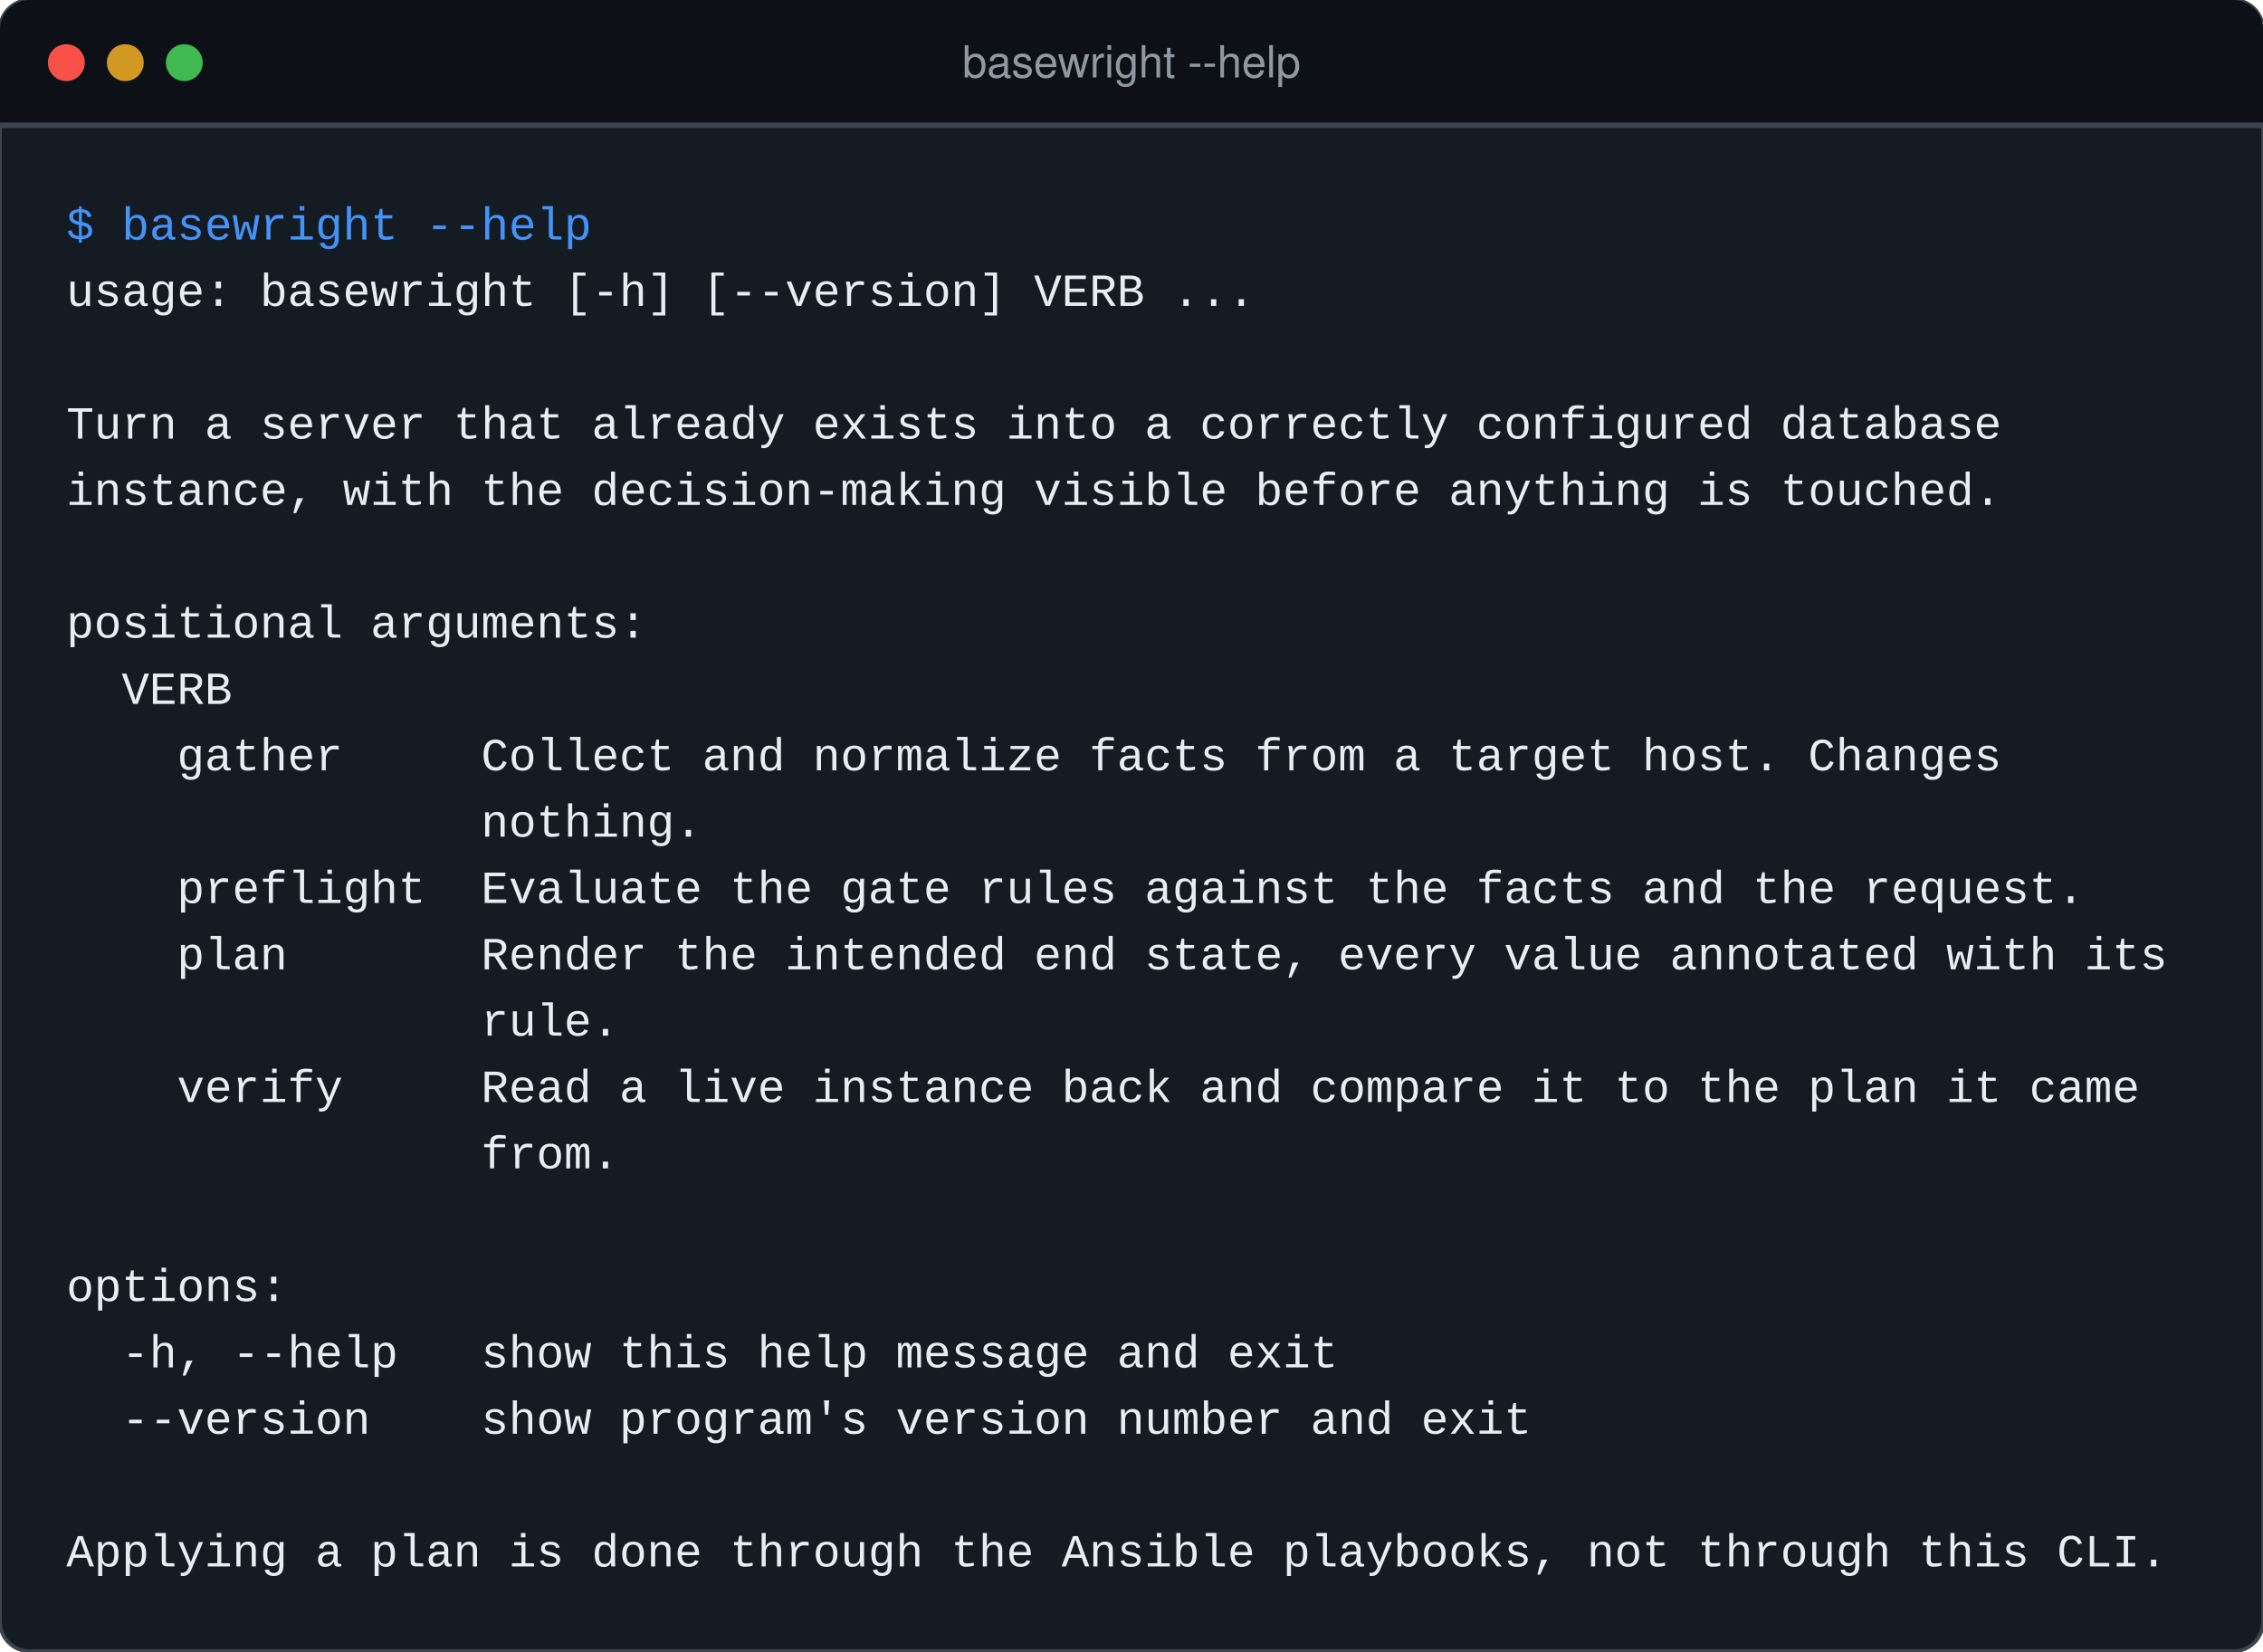
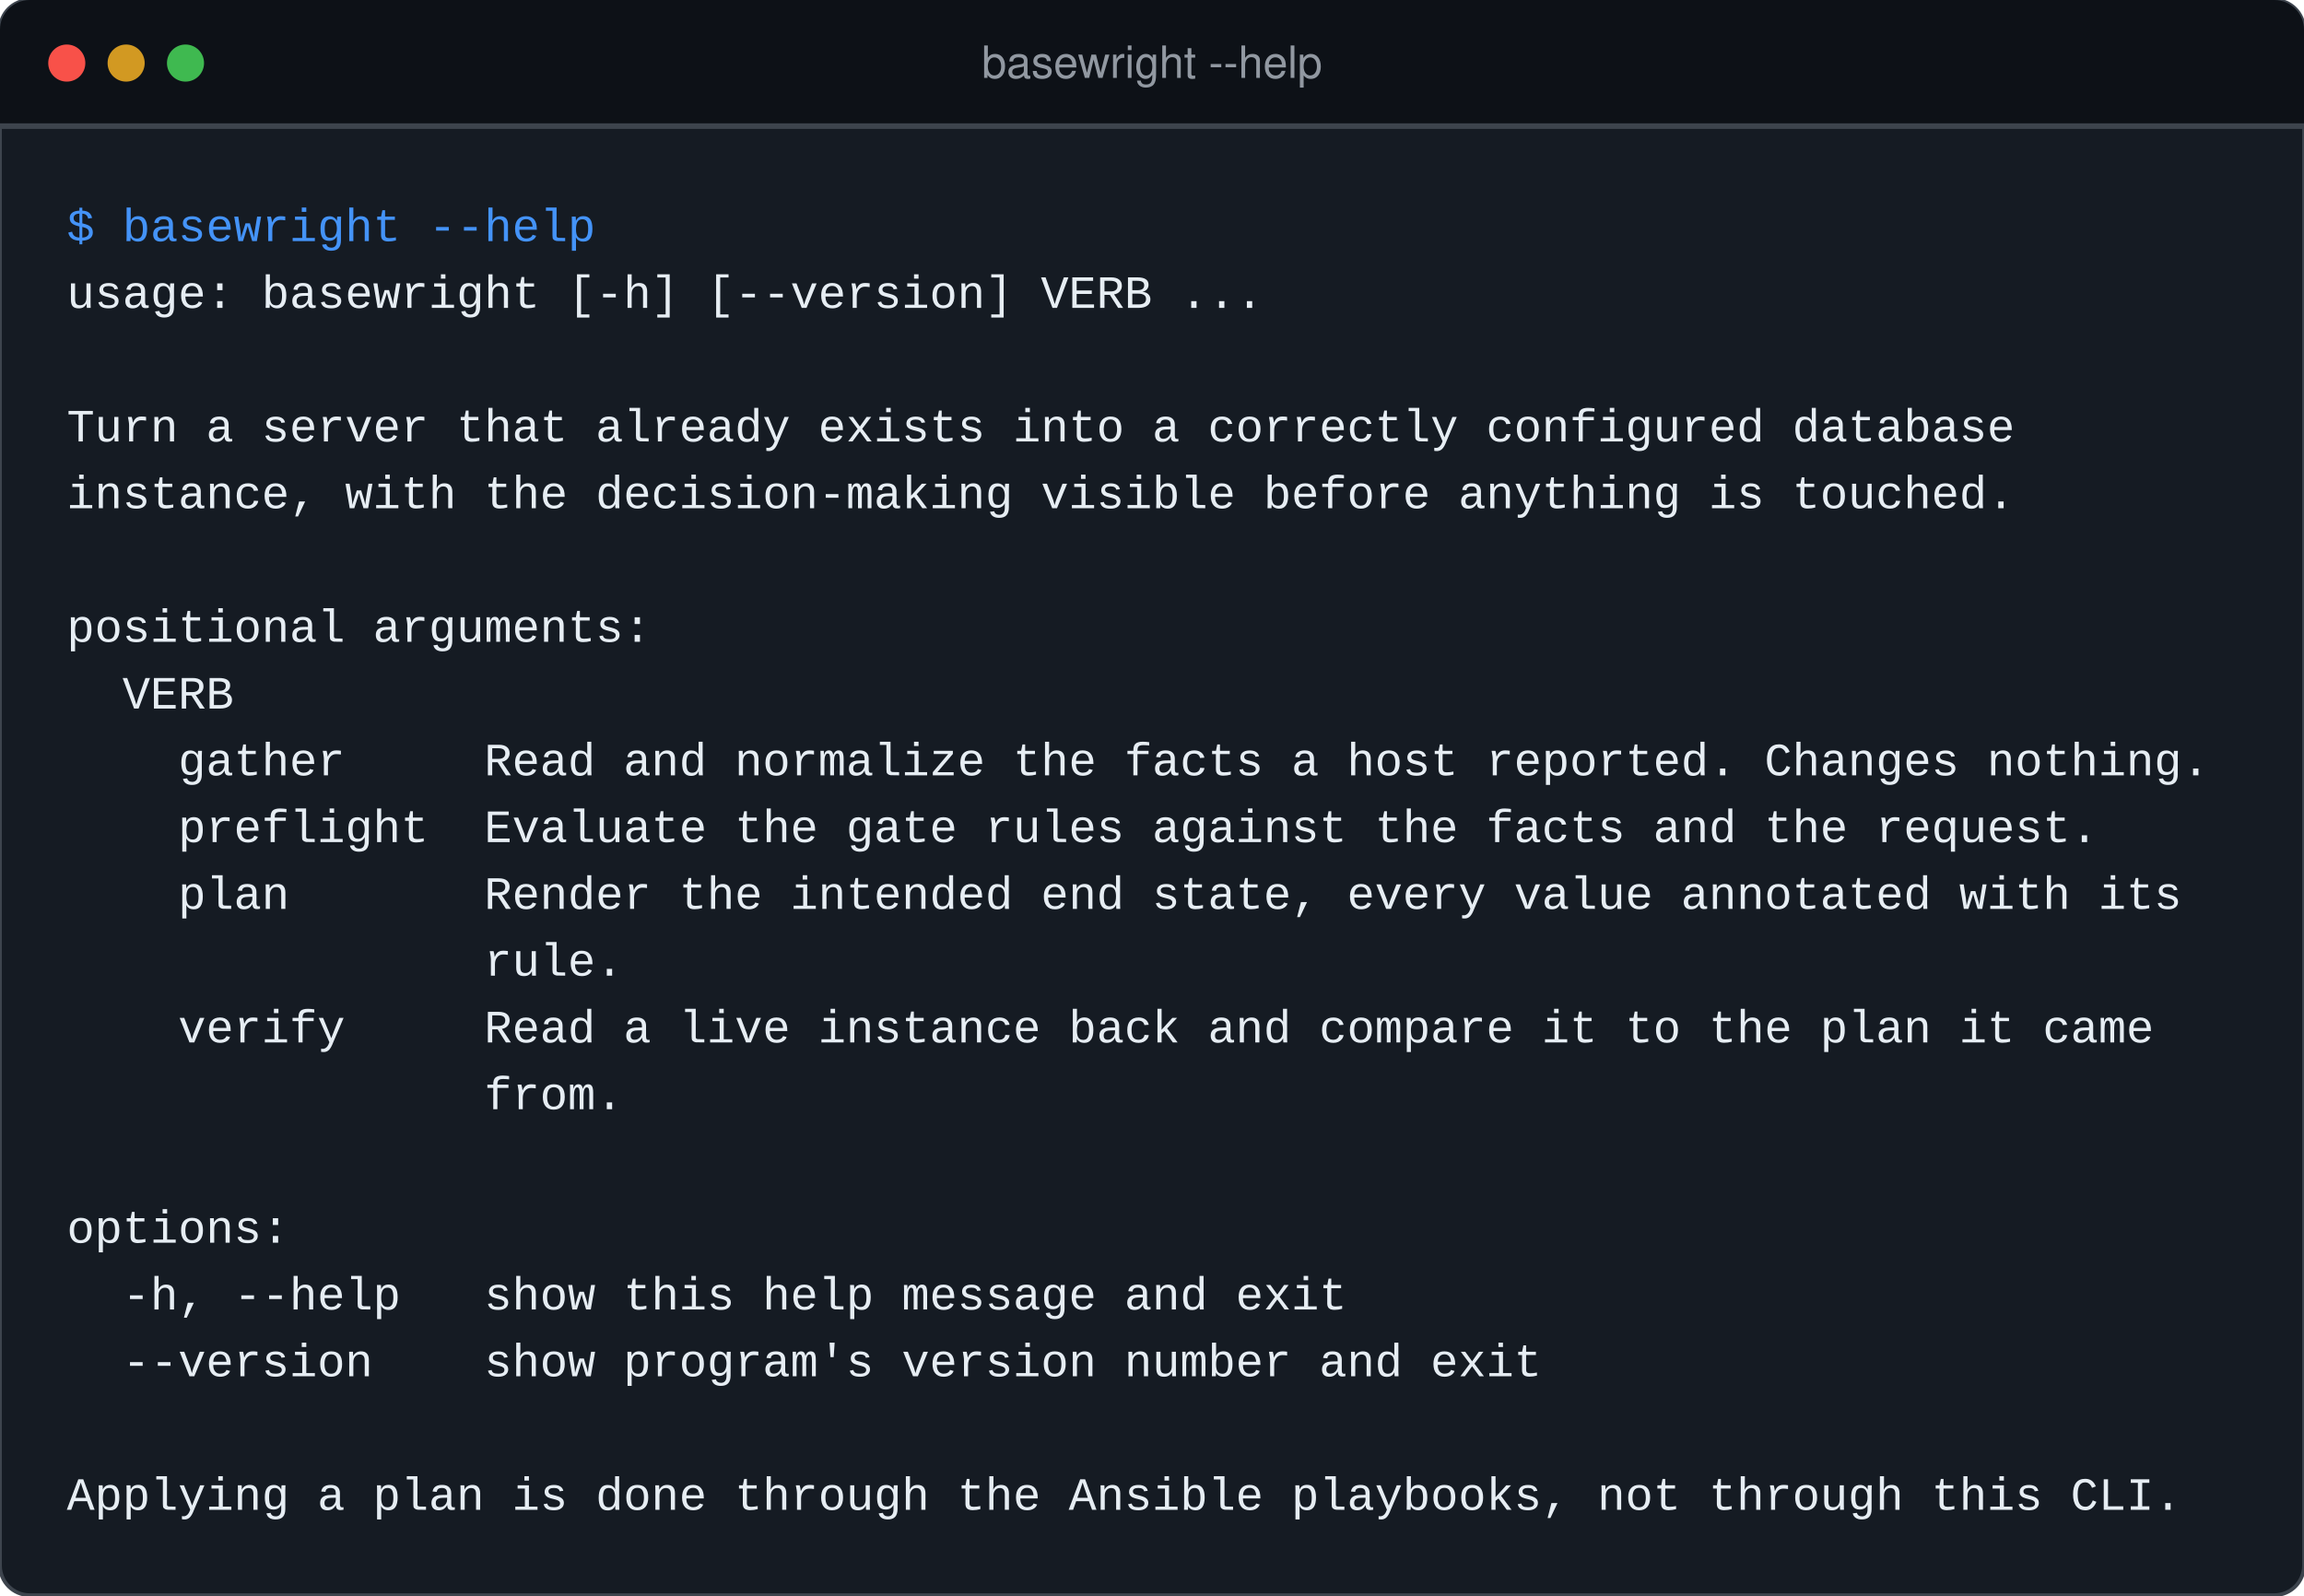
- <svg xmlns="http://www.w3.org/2000/svg" width="614" height="448" viewBox="0 0 614 448" role="img">
+ <svg xmlns="http://www.w3.org/2000/svg" width="621" height="430" viewBox="0 0 621 430" role="img">
  <defs>
    <marker id="arrow" viewBox="0 0 10 10" refX="9" refY="5" markerWidth="6" markerHeight="6" orient="auto">
      <path d="M 0 0 L 10 5 L 0 10 z" fill="context-stroke" />
    </marker>
  </defs>
-   <rect x="0" y="0" width="614" height="448" rx="8" fill="#151b23" stroke="#3d444d" stroke-width="1" />
-   <rect x="0" y="0" width="614" height="34" rx="8" fill="#0d1117" stroke="none" stroke-width="1" />
-   <rect x="0" y="26" width="614" height="8" fill="#0d1117" />
-   <line x1="0" y1="34" x2="614" y2="34" stroke="#3d444d" stroke-width="1.5" />
+   <rect x="0" y="0" width="621" height="430" rx="8" fill="#151b23" stroke="#3d444d" stroke-width="1" />
+   <rect x="0" y="0" width="621" height="34" rx="8" fill="#0d1117" stroke="none" stroke-width="1" />
+   <rect x="0" y="26" width="621" height="8" fill="#0d1117" />
+   <line x1="0" y1="34" x2="621" y2="34" stroke="#3d444d" stroke-width="1.5" />
  <circle cx="18" cy="17.0" r="5" fill="#f85149" />
  <circle cx="34" cy="17.0" r="5" fill="#d29922" />
  <circle cx="50" cy="17.0" r="5" fill="#3fb950" />
-   <text x="307.0" y="21.0" fill="#9198a1" font-family="-apple-system, BlinkMacSystemFont, 'Segoe UI', Helvetica, Arial, sans-serif" font-size="12" font-weight="normal" text-anchor="middle" letter-spacing="normal" xml:space="preserve">basewright --help</text>
+   <text x="310.5" y="21.0" fill="#9198a1" font-family="-apple-system, BlinkMacSystemFont, 'Segoe UI', Helvetica, Arial, sans-serif" font-size="12" font-weight="normal" text-anchor="middle" letter-spacing="normal" xml:space="preserve">basewright --help</text>
  <text x="18" y="65" fill="#4493f8" font-family="ui-monospace, SFMono-Regular, Menlo, Consolas, 'Liberation Mono', monospace" font-size="12.5" font-weight="normal" text-anchor="start" letter-spacing="normal" xml:space="preserve">$ basewright --help</text>
  <text x="18" y="83" fill="#e6edf3" font-family="ui-monospace, SFMono-Regular, Menlo, Consolas, 'Liberation Mono', monospace" font-size="12.5" font-weight="normal" text-anchor="start" letter-spacing="normal" xml:space="preserve">usage: basewright [-h] [--version] VERB ...</text>
  <text x="18" y="101" fill="#e6edf3" font-family="ui-monospace, SFMono-Regular, Menlo, Consolas, 'Liberation Mono', monospace" font-size="12.5" font-weight="normal" text-anchor="start" letter-spacing="normal" xml:space="preserve" />
  <text x="18" y="119" fill="#e6edf3" font-family="ui-monospace, SFMono-Regular, Menlo, Consolas, 'Liberation Mono', monospace" font-size="12.5" font-weight="normal" text-anchor="start" letter-spacing="normal" xml:space="preserve">Turn a server that already exists into a correctly configured database</text>
  <text x="18" y="137" fill="#e6edf3" font-family="ui-monospace, SFMono-Regular, Menlo, Consolas, 'Liberation Mono', monospace" font-size="12.5" font-weight="normal" text-anchor="start" letter-spacing="normal" xml:space="preserve">instance, with the decision-making visible before anything is touched.</text>
  <text x="18" y="155" fill="#e6edf3" font-family="ui-monospace, SFMono-Regular, Menlo, Consolas, 'Liberation Mono', monospace" font-size="12.5" font-weight="normal" text-anchor="start" letter-spacing="normal" xml:space="preserve" />
  <text x="18" y="173" fill="#e6edf3" font-family="ui-monospace, SFMono-Regular, Menlo, Consolas, 'Liberation Mono', monospace" font-size="12.5" font-weight="normal" text-anchor="start" letter-spacing="normal" xml:space="preserve">positional arguments:</text>
  <text x="18" y="191" fill="#e6edf3" font-family="ui-monospace, SFMono-Regular, Menlo, Consolas, 'Liberation Mono', monospace" font-size="12.5" font-weight="normal" text-anchor="start" letter-spacing="normal" xml:space="preserve">  VERB</text>
-   <text x="18" y="209" fill="#e6edf3" font-family="ui-monospace, SFMono-Regular, Menlo, Consolas, 'Liberation Mono', monospace" font-size="12.5" font-weight="normal" text-anchor="start" letter-spacing="normal" xml:space="preserve">    gather     Collect and normalize facts from a target host. Changes</text>
-   <text x="18" y="227" fill="#e6edf3" font-family="ui-monospace, SFMono-Regular, Menlo, Consolas, 'Liberation Mono', monospace" font-size="12.5" font-weight="normal" text-anchor="start" letter-spacing="normal" xml:space="preserve">               nothing.</text>
-   <text x="18" y="245" fill="#e6edf3" font-family="ui-monospace, SFMono-Regular, Menlo, Consolas, 'Liberation Mono', monospace" font-size="12.5" font-weight="normal" text-anchor="start" letter-spacing="normal" xml:space="preserve">    preflight  Evaluate the gate rules against the facts and the request.</text>
-   <text x="18" y="263" fill="#e6edf3" font-family="ui-monospace, SFMono-Regular, Menlo, Consolas, 'Liberation Mono', monospace" font-size="12.5" font-weight="normal" text-anchor="start" letter-spacing="normal" xml:space="preserve">    plan       Render the intended end state, every value annotated with its</text>
-   <text x="18" y="281" fill="#e6edf3" font-family="ui-monospace, SFMono-Regular, Menlo, Consolas, 'Liberation Mono', monospace" font-size="12.5" font-weight="normal" text-anchor="start" letter-spacing="normal" xml:space="preserve">               rule.</text>
-   <text x="18" y="299" fill="#e6edf3" font-family="ui-monospace, SFMono-Regular, Menlo, Consolas, 'Liberation Mono', monospace" font-size="12.5" font-weight="normal" text-anchor="start" letter-spacing="normal" xml:space="preserve">    verify     Read a live instance back and compare it to the plan it came</text>
-   <text x="18" y="317" fill="#e6edf3" font-family="ui-monospace, SFMono-Regular, Menlo, Consolas, 'Liberation Mono', monospace" font-size="12.5" font-weight="normal" text-anchor="start" letter-spacing="normal" xml:space="preserve">               from.</text>
-   <text x="18" y="335" fill="#e6edf3" font-family="ui-monospace, SFMono-Regular, Menlo, Consolas, 'Liberation Mono', monospace" font-size="12.5" font-weight="normal" text-anchor="start" letter-spacing="normal" xml:space="preserve" />
-   <text x="18" y="353" fill="#e6edf3" font-family="ui-monospace, SFMono-Regular, Menlo, Consolas, 'Liberation Mono', monospace" font-size="12.5" font-weight="normal" text-anchor="start" letter-spacing="normal" xml:space="preserve">options:</text>
-   <text x="18" y="371" fill="#e6edf3" font-family="ui-monospace, SFMono-Regular, Menlo, Consolas, 'Liberation Mono', monospace" font-size="12.5" font-weight="normal" text-anchor="start" letter-spacing="normal" xml:space="preserve">  -h, --help   show this help message and exit</text>
-   <text x="18" y="389" fill="#e6edf3" font-family="ui-monospace, SFMono-Regular, Menlo, Consolas, 'Liberation Mono', monospace" font-size="12.5" font-weight="normal" text-anchor="start" letter-spacing="normal" xml:space="preserve">  --version    show program's version number and exit</text>
-   <text x="18" y="407" fill="#e6edf3" font-family="ui-monospace, SFMono-Regular, Menlo, Consolas, 'Liberation Mono', monospace" font-size="12.5" font-weight="normal" text-anchor="start" letter-spacing="normal" xml:space="preserve" />
-   <text x="18" y="425" fill="#e6edf3" font-family="ui-monospace, SFMono-Regular, Menlo, Consolas, 'Liberation Mono', monospace" font-size="12.5" font-weight="normal" text-anchor="start" letter-spacing="normal" xml:space="preserve">Applying a plan is done through the Ansible playbooks, not through this CLI.</text>
+   <text x="18" y="209" fill="#e6edf3" font-family="ui-monospace, SFMono-Regular, Menlo, Consolas, 'Liberation Mono', monospace" font-size="12.5" font-weight="normal" text-anchor="start" letter-spacing="normal" xml:space="preserve">    gather     Read and normalize the facts a host reported. Changes nothing.</text>
+   <text x="18" y="227" fill="#e6edf3" font-family="ui-monospace, SFMono-Regular, Menlo, Consolas, 'Liberation Mono', monospace" font-size="12.5" font-weight="normal" text-anchor="start" letter-spacing="normal" xml:space="preserve">    preflight  Evaluate the gate rules against the facts and the request.</text>
+   <text x="18" y="245" fill="#e6edf3" font-family="ui-monospace, SFMono-Regular, Menlo, Consolas, 'Liberation Mono', monospace" font-size="12.5" font-weight="normal" text-anchor="start" letter-spacing="normal" xml:space="preserve">    plan       Render the intended end state, every value annotated with its</text>
+   <text x="18" y="263" fill="#e6edf3" font-family="ui-monospace, SFMono-Regular, Menlo, Consolas, 'Liberation Mono', monospace" font-size="12.5" font-weight="normal" text-anchor="start" letter-spacing="normal" xml:space="preserve">               rule.</text>
+   <text x="18" y="281" fill="#e6edf3" font-family="ui-monospace, SFMono-Regular, Menlo, Consolas, 'Liberation Mono', monospace" font-size="12.5" font-weight="normal" text-anchor="start" letter-spacing="normal" xml:space="preserve">    verify     Read a live instance back and compare it to the plan it came</text>
+   <text x="18" y="299" fill="#e6edf3" font-family="ui-monospace, SFMono-Regular, Menlo, Consolas, 'Liberation Mono', monospace" font-size="12.5" font-weight="normal" text-anchor="start" letter-spacing="normal" xml:space="preserve">               from.</text>
+   <text x="18" y="317" fill="#e6edf3" font-family="ui-monospace, SFMono-Regular, Menlo, Consolas, 'Liberation Mono', monospace" font-size="12.5" font-weight="normal" text-anchor="start" letter-spacing="normal" xml:space="preserve" />
+   <text x="18" y="335" fill="#e6edf3" font-family="ui-monospace, SFMono-Regular, Menlo, Consolas, 'Liberation Mono', monospace" font-size="12.5" font-weight="normal" text-anchor="start" letter-spacing="normal" xml:space="preserve">options:</text>
+   <text x="18" y="353" fill="#e6edf3" font-family="ui-monospace, SFMono-Regular, Menlo, Consolas, 'Liberation Mono', monospace" font-size="12.5" font-weight="normal" text-anchor="start" letter-spacing="normal" xml:space="preserve">  -h, --help   show this help message and exit</text>
+   <text x="18" y="371" fill="#e6edf3" font-family="ui-monospace, SFMono-Regular, Menlo, Consolas, 'Liberation Mono', monospace" font-size="12.5" font-weight="normal" text-anchor="start" letter-spacing="normal" xml:space="preserve">  --version    show program's version number and exit</text>
+   <text x="18" y="389" fill="#e6edf3" font-family="ui-monospace, SFMono-Regular, Menlo, Consolas, 'Liberation Mono', monospace" font-size="12.5" font-weight="normal" text-anchor="start" letter-spacing="normal" xml:space="preserve" />
+   <text x="18" y="407" fill="#e6edf3" font-family="ui-monospace, SFMono-Regular, Menlo, Consolas, 'Liberation Mono', monospace" font-size="12.5" font-weight="normal" text-anchor="start" letter-spacing="normal" xml:space="preserve">Applying a plan is done through the Ansible playbooks, not through this CLI.</text>
</svg>
